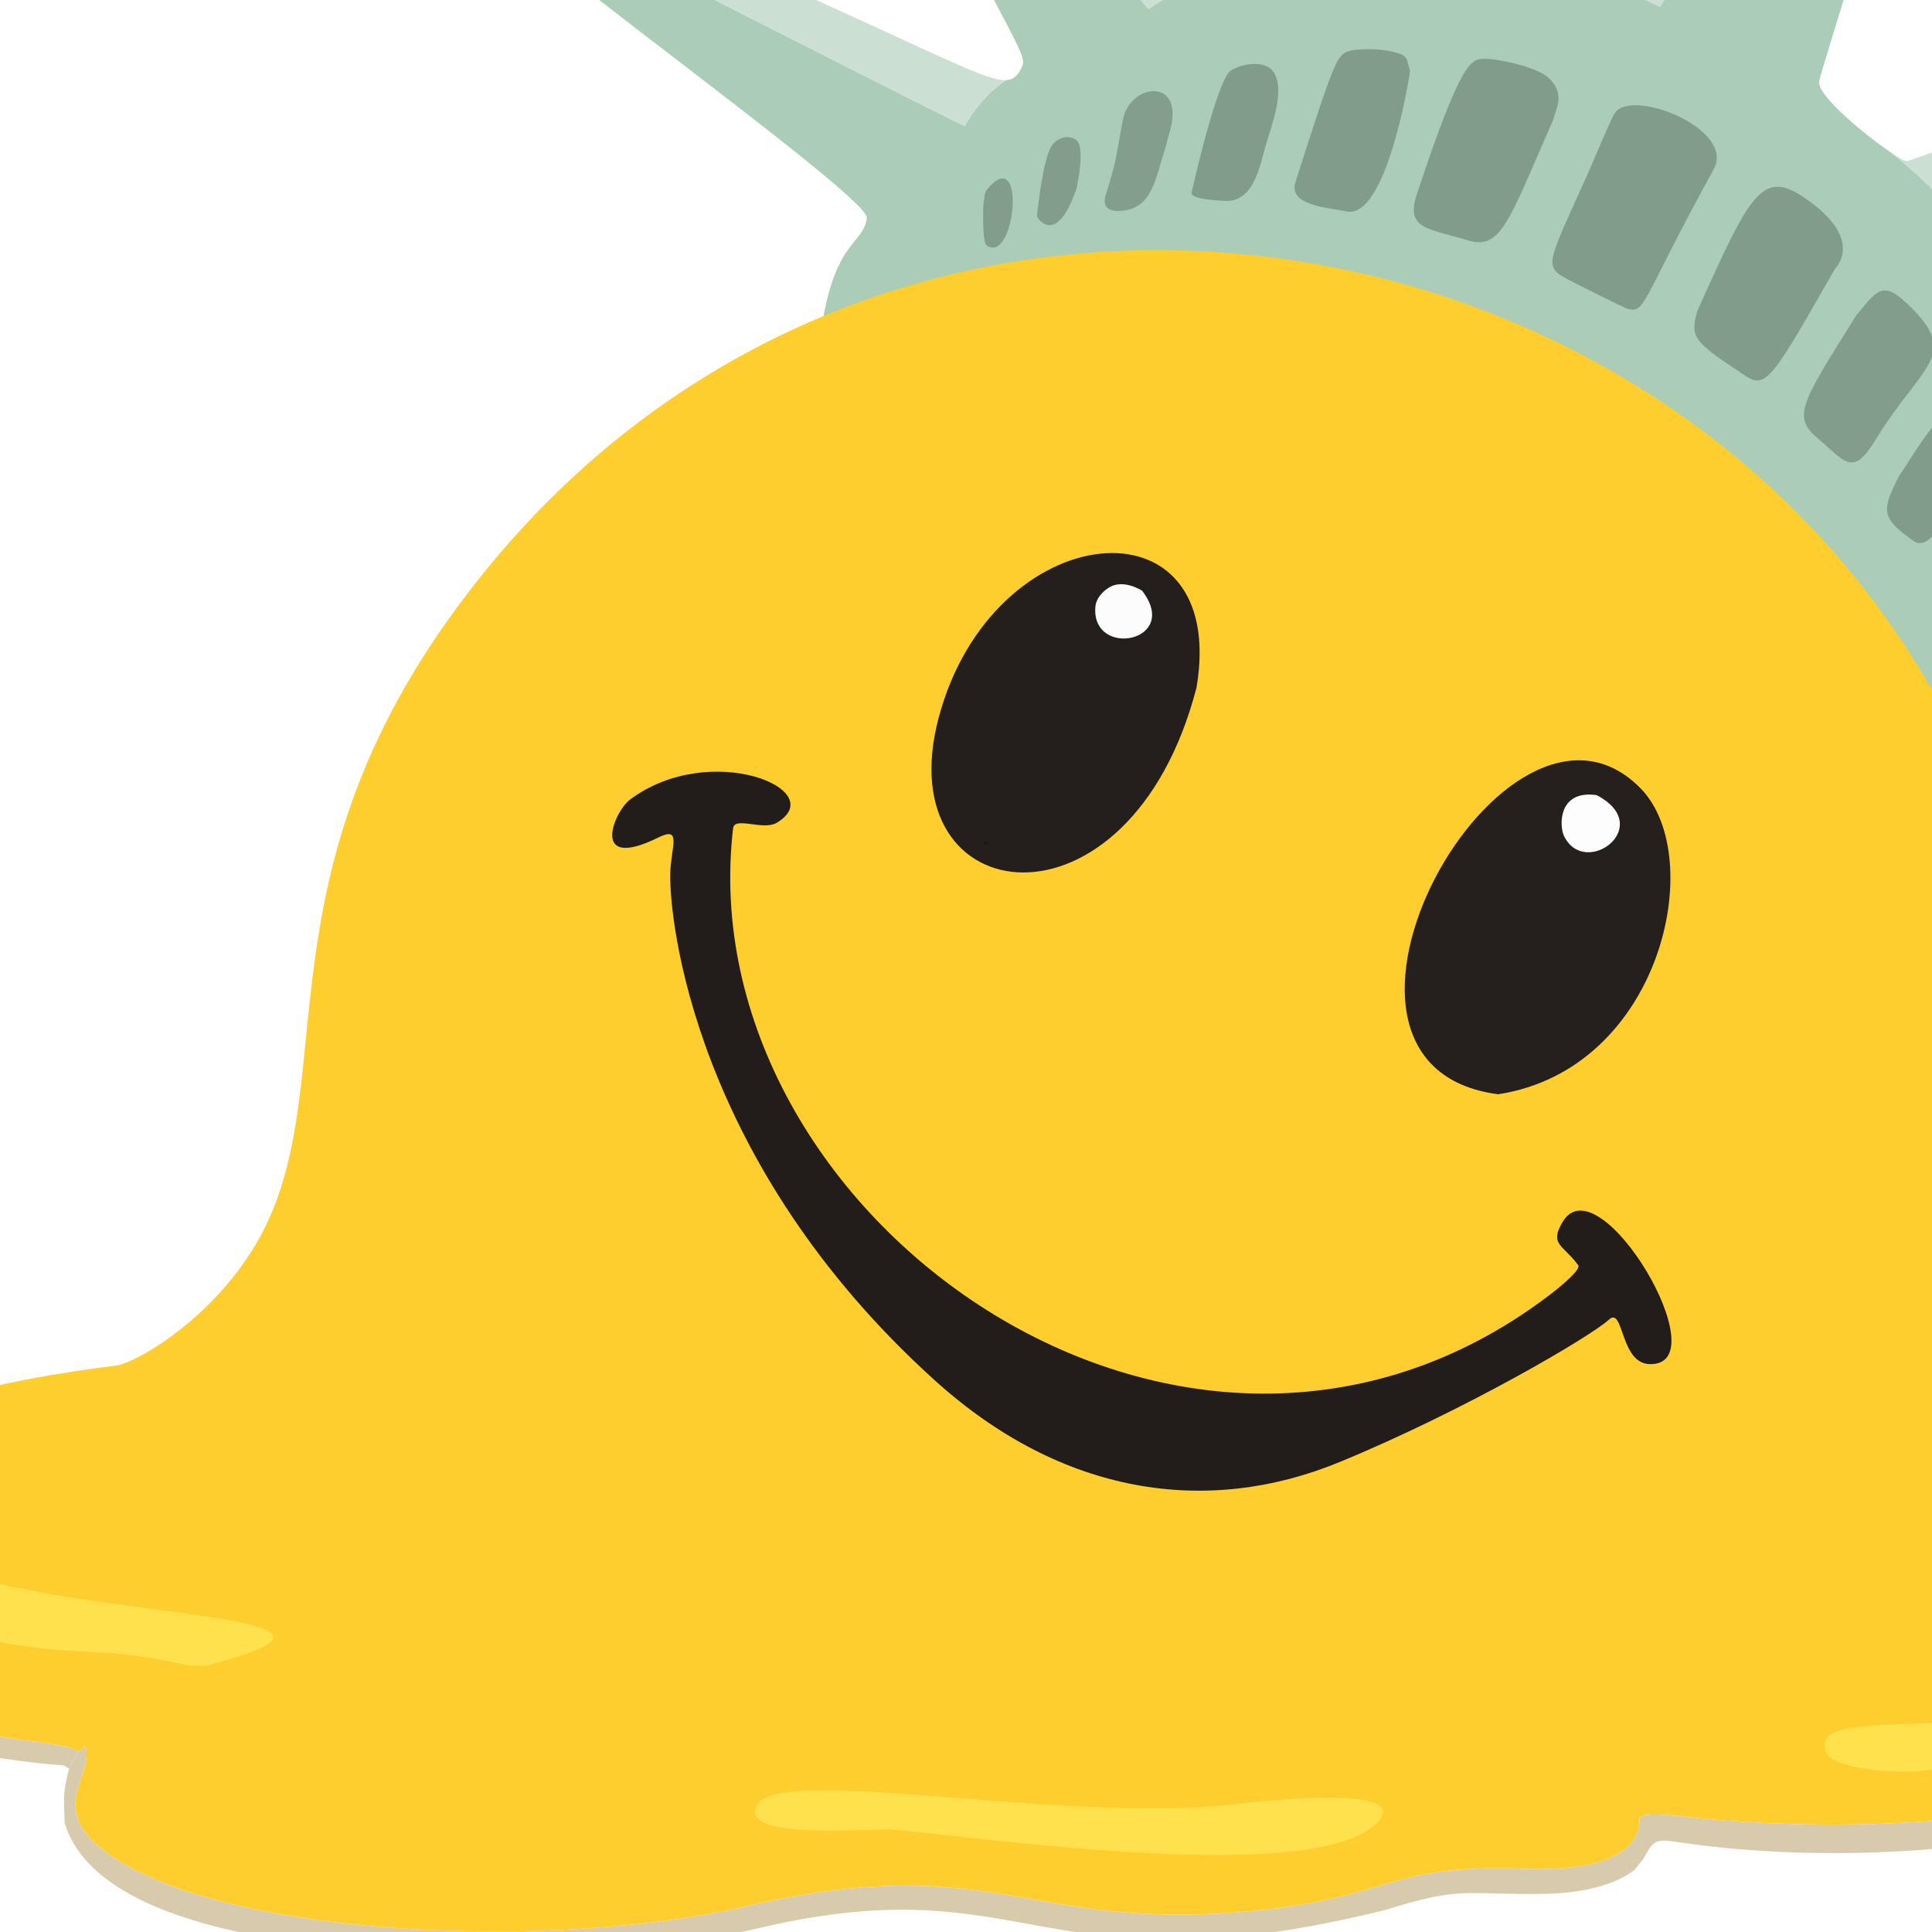
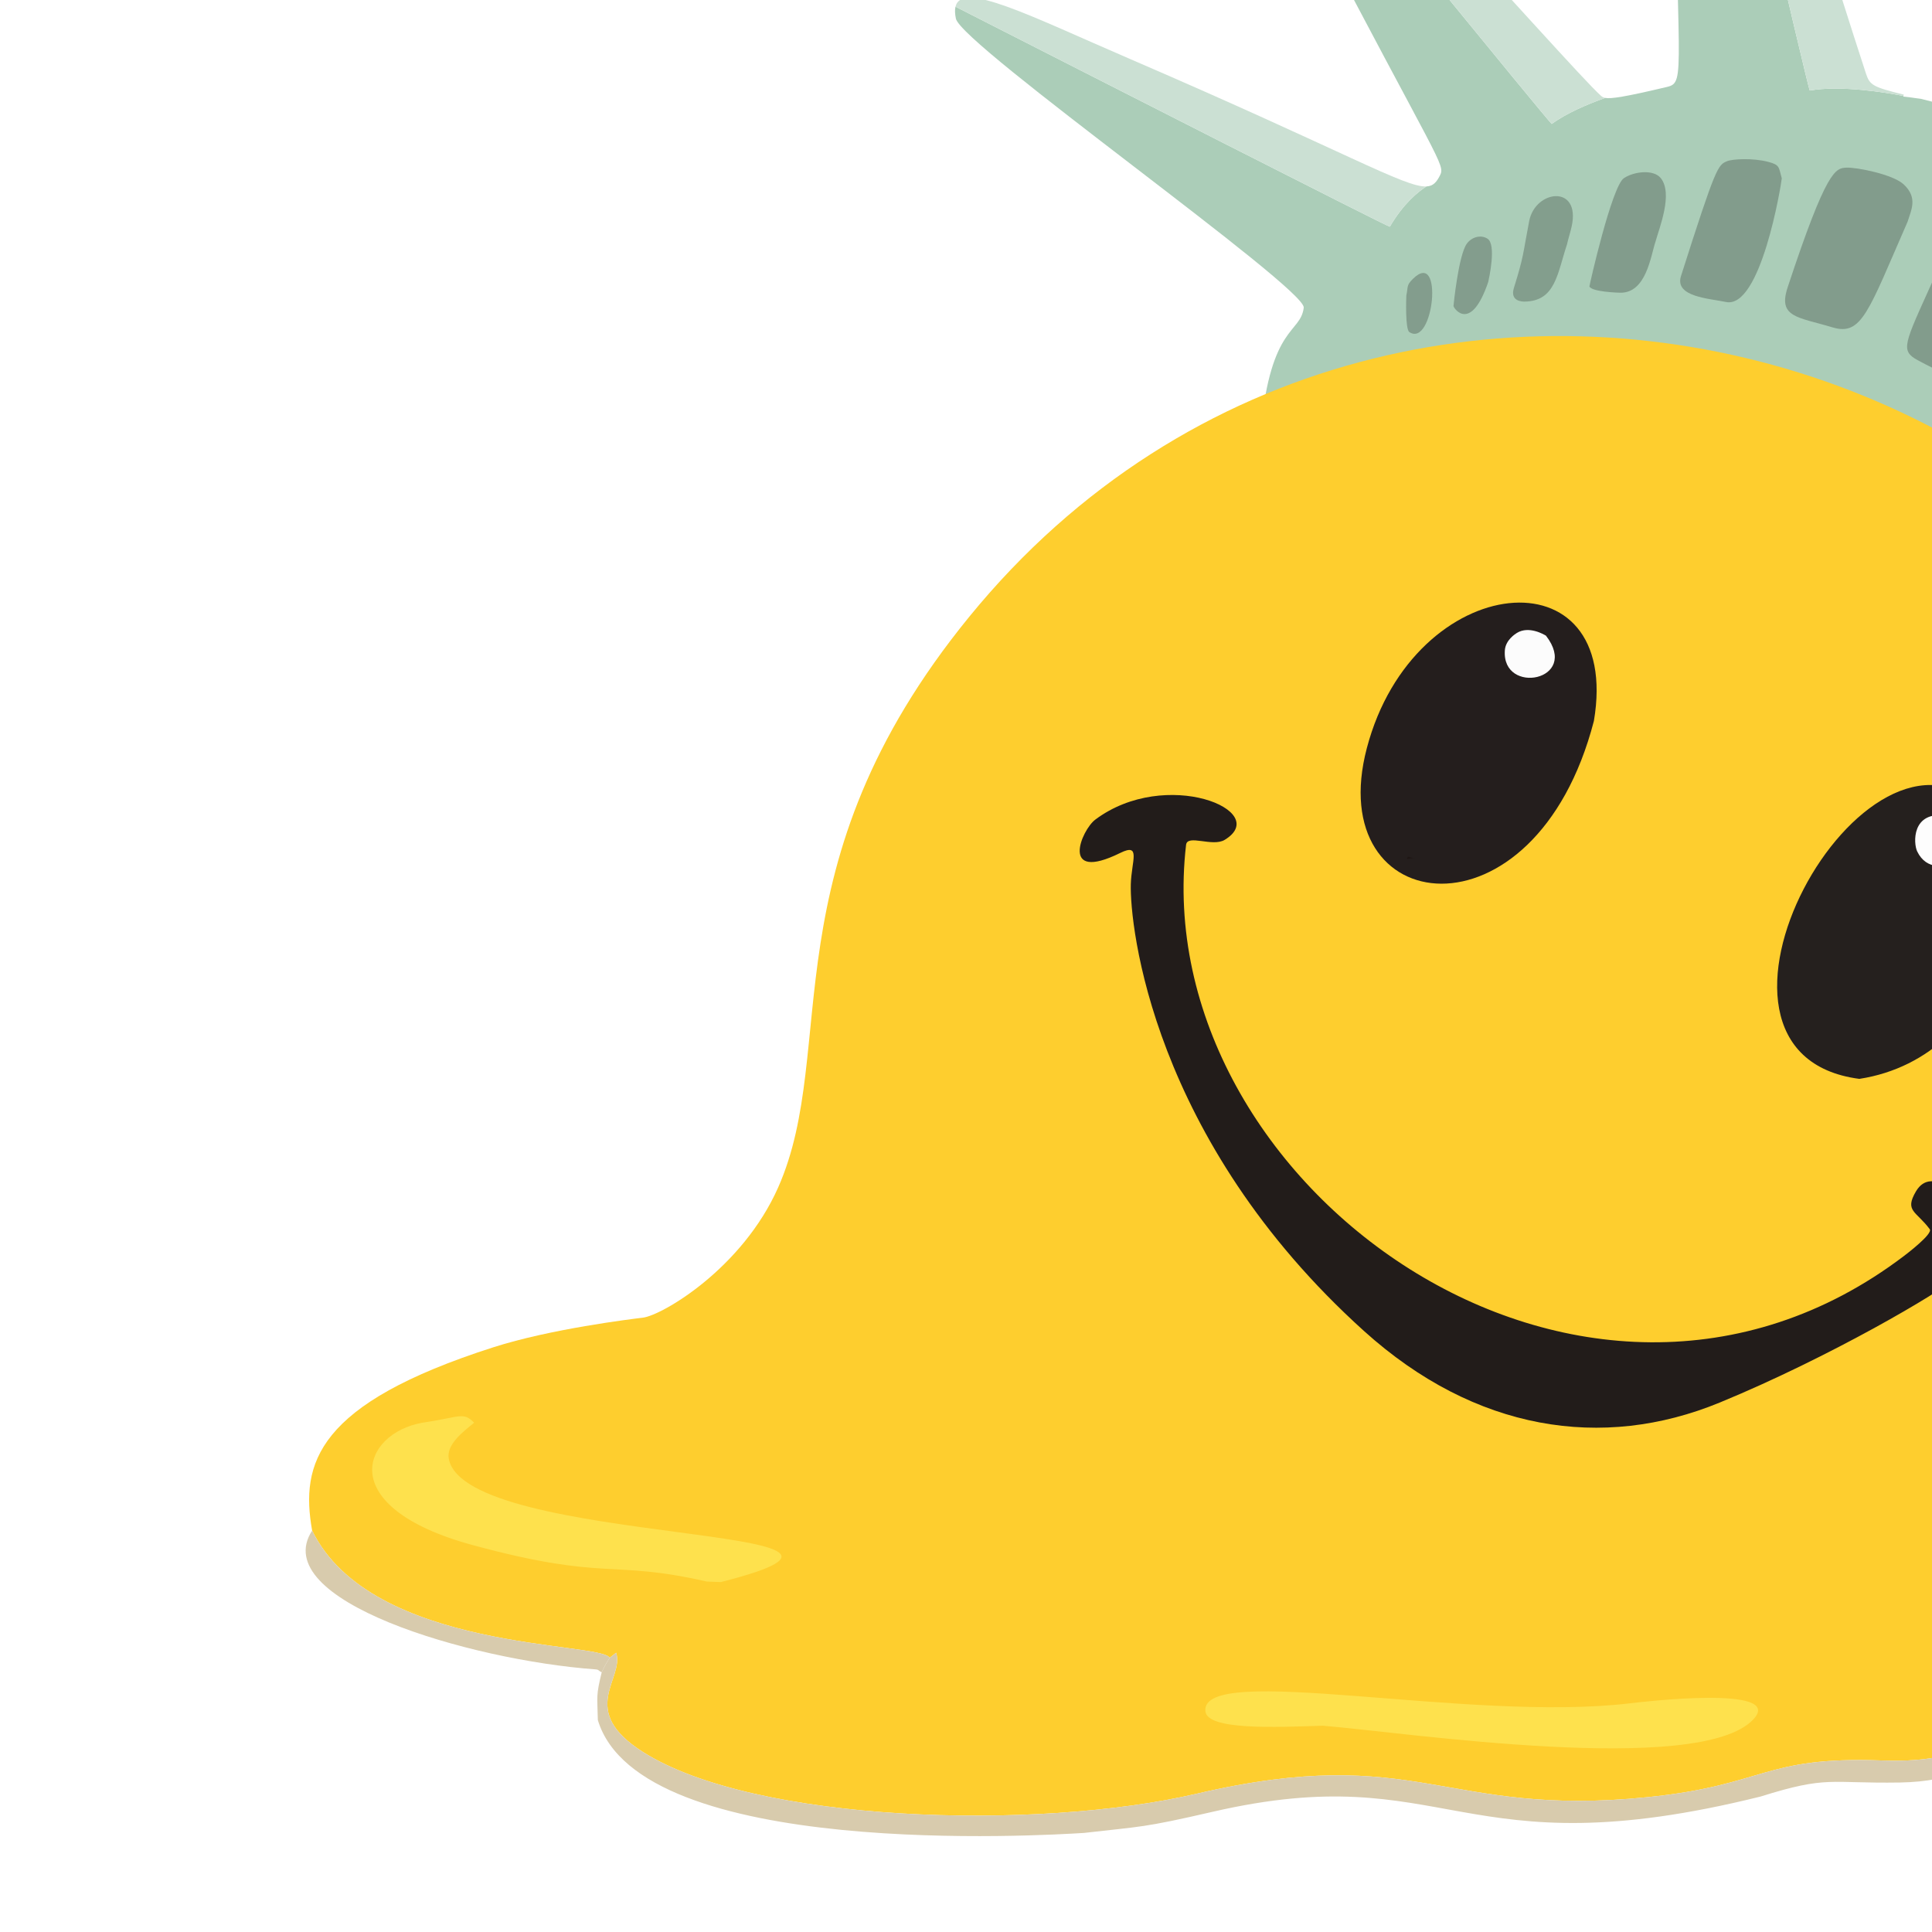
- <svg xmlns="http://www.w3.org/2000/svg" width="32" height="32" viewBox="150 350 1100 1100" style="fill-rule:evenodd;clip-rule:evenodd;stroke-linejoin:round;stroke-miterlimit:2;overflow:hidden;">
+ <svg xmlns="http://www.w3.org/2000/svg" width="32" height="32" viewBox="-200 275 1250 1250" style="fill-rule:evenodd;clip-rule:evenodd;stroke-linejoin:round;stroke-miterlimit:2;overflow:hidden;">
  <g transform="matrix(1,0,0,1,-429.0117,-1705.5)">
    <g transform="matrix(1.572823,0.015539,-0.015539,1.572823,68.47555,-1791.941)">
      <g transform="matrix(1.832551,0.416626,-0.416626,1.832551,95.35139,1692.707)">
        <path d="M412.073,329.471C413.503,329.056 413.999,328.068 414.395,326.462C415.05,323.807 413.661,324.022 372.962,277.084C352.051,252.967 344.126,244.312 345.439,241.095C368.053,258.419 435.428,310.003 435.59,309.814C438.185,306.789 442.119,303.868 445.658,301.57C446.912,301.51 449.677,300.433 458.293,296.089C462.198,294.12 459.529,292.496 443.956,229.387C437.633,203.767 432.959,187.944 436.946,185.989C448.317,208.835 488.608,289.742 488.843,289.641C495.221,286.895 505.113,286.218 509.064,286.053L509.059,286.193C509.059,286.193 509.654,286.112 510.673,286.004L510.78,286.002L510.778,285.992C511.387,285.929 512.136,285.856 512.993,285.786C514.844,285.803 516.993,285.829 519.499,285.88C520.126,285.893 520.671,285.789 521.195,285.472C524.651,285.508 528.289,285.794 531.292,286.594C531.544,286.661 560.609,197.651 567.922,175.243C568.734,175.426 569.516,176.204 570.305,177.593C572.277,181.063 564.263,290.484 564.464,293.502C564.642,296.186 575.453,301.511 581.162,303.639C584.485,305.197 593.16,309.526 597.886,314.325C598.074,314.515 674.485,250.013 684.069,241.922C690.274,243.348 681.11,252.417 675.913,258.844C618.746,329.552 616.552,328.928 617.347,331.558C617.552,332.232 627.631,343.886 627.847,344.095C627.933,344.178 628.082,344.246 628.29,344.297C630.936,347.314 636.737,354.326 639.069,360.312C639.158,360.54 719.103,336.282 742.012,329.325C745.832,334.494 725.119,342.585 686.488,361.475C648.37,380.115 645.226,379.03 646.453,383.514C646.495,383.665 646.573,383.816 646.684,383.967C647.4,386.215 650.685,397.017 650.229,404.539C650.216,404.756 715.214,413.775 746.51,418.106C745.449,422.401 735.93,421.473 725.5,421.37C653.198,420.657 650.855,418.7 650.524,422.504C649.285,436.74 648.467,436.654 640.964,448.766C640.826,448.988 640.452,449.145 639.856,449.241C634.313,450.132 609.592,445.728 577.681,438.942C569.753,437.257 561.382,435.424 552.751,433.489C526.108,427.516 496.987,420.568 470.793,413.958C462.944,411.977 455.358,410.027 448.18,408.143C421.884,401.239 401.065,395.217 392.871,391.815C390.484,390.824 389.168,390.055 389.1,389.551C385.994,366.787 392.713,367.224 392.089,361.504C391.618,357.187 305.901,322.911 303.382,317.564C302.914,316.571 302.689,315.735 302.691,315.038C334.955,322.861 406.256,340.121 406.323,339.9C408.011,334.311 410.546,331.045 412.073,329.471Z" style="fill:rgb(171,205,184);" />
        <g transform="matrix(1,0,0,1,1.177686,-2.840601)" opacity="0.25">
          <path d="M524.138,323.445C525.076,317.998 525.885,313.026 526.387,311.453C528.185,305.824 549.82,308.901 547.445,317.485C539.719,345.408 541.191,347.601 537.501,347.49C536.986,347.475 525.046,344.747 523.583,344.228C519.913,342.928 520.85,340.735 524.138,323.445Z" style="fill:rgb(9,9,9);" />
          <path d="M515.145,315.449C511.309,336.653 511.202,342.166 504.485,341.763C496.635,341.291 492.332,342.468 492.923,335.53C495.244,308.272 497.116,307.718 499.355,307.055C501.441,306.437 509.577,306.111 512.396,307.699C516.161,309.82 515.312,312.765 515.145,315.449Z" style="fill:rgb(8,8,8);" />
          <path d="M580.65,338.553C583.398,333.05 583.955,330.845 589.311,333.855C601.637,340.781 595.916,344.367 590.98,357.675C590.395,359.25 589.901,360.858 589.311,362.43C586.922,368.788 584.686,366.214 578.691,363.148C572.977,360.224 574.551,356.769 580.65,338.553Z" style="fill:rgb(10,10,10);" />
          <path d="M486.156,312.603C486.358,314.031 488.33,341.569 480.513,341.754C476.817,341.842 469.283,343.289 469.64,338.51C471.531,313.246 471.889,312.986 473.643,311.712C474.634,310.991 478.931,309.681 482.48,309.775C485.08,309.843 484.917,310.353 486.156,312.603Z" style="fill:rgb(8,9,8);" />
          <path d="M595.874,366.629C598.237,360.657 602.205,344.226 610.071,352.925C614.714,358.059 611.705,358.997 605.281,375.411C605.144,375.761 603.803,379.188 601.567,378.294C594.393,375.423 593.989,374.102 595.874,366.629Z" style="fill:rgb(8,9,8);" />
          <path d="M462.469,332.499C462.164,335.642 463.167,343.99 457.437,345.158C456.906,345.266 451.508,346.365 450.67,345.381C450.603,345.302 450.343,322.854 452.538,320.537C454.445,318.524 458.439,317.164 460.376,318.675C463.821,321.364 462.587,329.284 462.469,332.499Z" style="fill:rgb(8,9,8);" />
          <path d="M443.764,337.52C443.173,344.239 444.203,350.236 437.59,351.873C437.297,351.945 434.449,352.65 434.662,349.502C435.175,341.922 434.854,342.013 434.531,334.499C434.23,327.471 443.692,324.023 443.849,333.494C443.872,334.836 443.742,336.178 443.764,337.52Z" style="fill:rgb(13,14,13);" />
          <path d="M622.521,374.513C616.746,384.164 616.187,393.828 610.932,387.174C607.429,382.737 616.12,358.973 622.619,369.417C624.402,372.283 623.124,373.221 622.521,374.513Z" style="fill:rgb(15,16,14);" />
          <path d="M623.472,385.482C623.716,385.184 625.86,382.575 627.62,383.031C634.315,384.767 626.002,397.729 624.182,399.036C623.3,399.669 617.33,399.577 623.472,385.482Z" style="fill:rgb(14,16,14);" />
          <path d="M428.894,349.509C427.807,361.081 423.052,357.079 422.719,356.417C422.696,356.371 421.194,345.345 422.397,342.454C423.081,340.811 424.89,339.761 426.563,340.354C428.772,341.137 428.883,348.753 428.894,349.509Z" style="fill:rgb(10,11,12);" />
          <path d="M412.14,356.554C412.088,354.512 411.606,354.415 412.725,352.639C417.763,344.644 420.607,366.337 414.643,364.195C413.582,363.814 412.265,357.185 412.14,356.554Z" style="fill:rgb(10,12,10);" />
          <g transform="matrix(2.59544,0.047922,-0.047922,2.59544,-4897.956,-995.8012)">
            <path d="M2108.127,477.616C2109.739,468.239 2110.146,466.2 2113.674,467.45C2118.947,469.318 2117.257,471.965 2117.233,472.053C2114.768,481.079 2114.529,481.963 2112.766,481.352C2108.486,479.867 2108.09,479.698 2108.127,477.616Z" style="fill:rgb(8,8,8);" />
          </g>
        </g>
        <g transform="matrix(0.518869,-0.117964,0.117964,0.518869,-249.1527,-867.0445)">
          <g transform="matrix(1,0,0,1,-572.6125,698.9476)">
            <path d="M1693.074,1966.825C1693.449,1971.241 1694.97,1992.406 1691,2006C1690.886,2006.391 1806.24,2050.001 1861.788,2070.975C1862.198,2070.159 1862.448,2069.184 1862.521,2068.033C1863.144,2058.283 1857.885,2060.228 1707.743,1978.039C1706.491,1977.354 1694.88,1970.998 1693.074,1966.825Z" style="fill:rgb(203,224,211);" />
          </g>
          <g transform="matrix(0.908079,-0.418799,0.418799,0.908079,-1259.31,1505.832)">
            <path d="M1693.294,1969.793C1693.778,1977.319 1694.385,1994.411 1691,2006C1690.871,2006.441 1837.753,2061.907 1879.85,2077.793C1879.871,2076.66 1879.542,2075.319 1878.861,2073.752C1873.678,2061.829 1703.058,1982.063 1693.294,1969.793Z" style="fill:rgb(203,224,211);" />
          </g>
          <g transform="matrix(0.668691,-0.74354,0.74354,0.668691,-1562.247,2433.749)">
            <path d="M1693.224,1968.769C1693.71,1975.65 1694.548,1993.849 1691,2006C1690.859,2006.483 1866.683,2072.827 1888.737,2081.146C1888.638,2080.807 1888.516,2080.451 1888.37,2080.079C1888.271,2079.826 1888.108,2079.551 1887.884,2079.257L1884.092,2075.918C1876.409,2070.375 1859.526,2061.577 1840.46,2050.936C1828.801,2044.884 1695.428,1975.651 1694.831,1975.078C1694.332,1974.601 1693.752,1972.206 1693.224,1968.769Z" style="fill:rgb(203,224,211);" />
          </g>
          <g transform="matrix(0.203965,-1.061786,1.0246,0.196822,-1450.684,3839.91)">
            <path d="M1693.541,1987.891C1693.276,1994.111 1692.564,2000.643 1691,2006C1690.868,2006.45 1843.79,2064.186 1882.286,2078.713C1883.983,2071.962 1863.345,2063.246 1823.592,2045.767C1720.237,2000.324 1697.281,1994.803 1693.541,1987.891Z" style="fill:rgb(203,224,211);" />
          </g>
          <g transform="matrix(0.119707,-1.074552,-1.036919,-0.115514,2748.145,4475.942)">
            <path d="M1693.246,1969.081C1693.734,1976.187 1694.496,1994.029 1691,2006C1690.871,2006.443 1838.48,2062.181 1880.16,2077.91C1880.685,2076.388 1880.163,2074.348 1878.524,2071.693C1874.012,2064.381 1771.518,2019.42 1699.96,1984.795C1695.713,1982.74 1695.234,1981.362 1693.763,1969L1693.246,1969.081Z" style="fill:rgb(203,224,211);" />
          </g>
          <g transform="matrix(-0.36494,-1.017748,-0.982104,0.352159,3351.729,3456.516)">
            <path d="M1693.669,1982.726C1693.61,1990.324 1693.007,1999.129 1691,2006C1690.875,2006.429 1829.449,2058.77 1875.975,2076.331C1876.729,2075.225 1876.707,2073.711 1876.091,2071.745C1872.6,2060.587 1707.819,1991.592 1695.051,1984.069C1694.546,1983.771 1694.101,1983.509 1693.669,1982.726Z" style="fill:rgb(203,224,211);" />
          </g>
          <g transform="matrix(-0.744853,-0.7837,-0.756253,0.718767,3474.937,2368.266)">
            <path d="M1864.895,2072.148C1870.513,2063.336 1843.295,2053.244 1805.032,2035.843C1722.832,1998.461 1698.057,1991.173 1692.723,1984.623C1693.417,1988.506 1693.94,1995.934 1691,2006C1690.884,2006.399 1810.676,2051.677 1864.895,2072.148Z" style="fill:rgb(203,224,211);" />
          </g>
        </g>
      </g>
      <g transform="matrix(1.503906,0,0,1.503906,214.3875,2099.948)">
        <path d="M488.272,661.537C488.329,663.974 488.585,674.838 460.514,674.108C427.844,673.258 428.993,681.155 396.527,684.779C340.876,690.99 333.715,670.329 273.383,685.015C229.229,695.762 152.422,694.151 121.712,675.18C103.443,663.894 116.463,655.208 114.045,648.058L112.295,649.461C109.787,645.01 47.14,648.504 30.57,615.481C27.118,597.093 31.462,580.812 79.605,564.863C95.33,559.653 117.162,556.782 120.473,556.346C125.67,555.663 147.487,542.69 157.118,520.329C173.556,482.163 152.827,432.546 207.834,363.754C324.841,217.425 568.861,287.184 583.756,480.478C587.583,530.144 566.965,559.671 589.671,578.226C592.686,580.689 594.773,575.351 635.607,594.292C635.585,595.315 634.445,595.318 635.559,596.5C640.095,601.315 689.204,630.878 605.523,653.587C556.091,667.001 507.086,661.991 498.552,661.118C488.836,660.125 488.927,661.313 488.272,661.537Z" style="fill:rgb(254,206,46);" />
        <path d="M60.563,585.658C70.905,584.006 71.566,582.509 74.592,585.546C71.498,588.094 66.975,591.624 67.749,595.478C72.584,619.58 204.409,612.093 142.503,628.449C138.819,628.334 138.835,628.392 138.524,628.325C112.111,622.582 111.255,628.576 74.604,619.033C35.946,608.968 44.02,588.615 60.563,585.658Z" style="fill:rgb(254,225,77);" />
        <path d="M307.501,666.11C294.599,666.664 275.988,667.687 275.368,662.519C273.737,648.919 347.371,664.884 391.469,659.154C394.167,658.803 434.173,653.604 425.223,663.25C410.587,679.026 330.06,667.729 307.501,666.11Z" style="fill:rgb(254,225,77);" />
        <path d="M553.528,649.806C551.804,649.837 533.651,650.165 532.644,644.486C531.415,637.558 546.748,639.062 569.498,637.441C571.607,637.29 588.764,638.876 584.124,642.105C575.032,648.432 559.113,649.171 553.528,649.806Z" style="fill:rgb(254,225,77);" />
        <path d="M635.607,594.292C636.476,594.842 663.423,606.485 655.81,629.604C647.431,655.05 567.498,676.624 498.505,667.457C492.82,666.701 491.885,666.223 489.323,671.391C489.323,671.391 487.351,673.894 487.18,674.111C486.573,674.478 481.056,679.684 465.48,680.09C446.096,680.594 445.862,678.324 427.434,684.304C344.938,705.651 342.083,674.414 277.592,689.959C258.329,694.602 258.327,694.09 242.457,696.085C231.567,696.858 121.142,704.697 109.222,666.53C109.007,659.822 108.64,659.921 110.151,653.452C110.291,653.118 110.922,651.619 112.295,649.461L114.045,648.058C116.463,655.208 103.443,663.894 121.712,675.18C152.422,694.151 229.229,695.762 273.383,685.015C333.715,670.329 340.876,690.99 396.527,684.779C428.993,681.155 427.844,673.258 460.514,674.108C488.585,674.838 488.329,663.974 488.272,661.537C488.927,661.313 488.836,660.125 498.552,661.118C507.086,661.991 556.091,667.001 605.523,653.587C689.204,630.878 640.095,601.315 635.559,596.5C634.445,595.318 635.585,595.315 635.607,594.292Z" style="fill:rgb(216,203,173);" />
        <path d="M30.57,615.481C47.14,648.504 109.787,645.01 112.295,649.461C110.922,651.619 110.291,653.118 110.151,653.452C109.156,653 109.427,652.733 108.431,652.67C73.768,650.476 18.385,634.631 30.57,615.481Z" style="fill:rgb(216,203,173);" />
        <path d="M479.681,541.749C475.464,545.752 445.159,563.981 415.183,576.663C383.267,590.165 348.347,585.125 317.761,558.087C258.971,506.115 252.537,447.533 252.731,436.504C252.845,430.099 255.49,425.057 249.741,427.962C233.176,436.331 239.073,421.784 242.847,418.904C262.004,404.28 291.259,416.082 278.277,424.1C274.972,426.142 268.057,422.586 267.74,425.56C257.84,518.481 377.976,603.594 465.183,536.079C465.827,535.58 473.124,529.931 472.173,528.675C468.413,523.708 465.147,523.852 468.303,518.365C476.893,503.431 506.842,552.891 489.492,552.334C482.446,552.108 483.263,538.348 479.681,541.749Z" style="fill:rgb(34,28,26);" />
        <path d="M452.51,487.751C398.563,481.275 453.309,380.707 486.147,413.871C502.394,430.278 491.721,481.322 452.51,487.751Z" style="fill:rgb(37,32,30);" />
        <path d="M475.496,415.513C489.934,422.888 472.847,435.814 467.722,425.389C466.623,423.153 466.091,414.302 475.496,415.513Z" style="fill:rgb(253,253,253);" />
        <path d="M378.944,390.585C363.486,452.681 305.039,445.584 316.92,398.602C329.321,349.567 386.407,343.624 378.944,390.585Z" style="fill:rgb(36,30,29);" />
        <path d="M365.603,367.38C375.236,379.63 353.616,383.917 354.401,371.488C354.579,368.665 357.242,366.97 357.631,366.723C360.893,364.646 365.05,367.059 365.603,367.38Z" style="fill:rgb(252,252,252);" />
        <path d="M330.414,428.724C328.989,428.339 327.619,429.479 328.477,428.201C328.477,428.201 330.259,428.682 330.414,428.724Z" style="fill:rgb(30,22,20);" />
      </g>
    </g>
  </g>
</svg>
